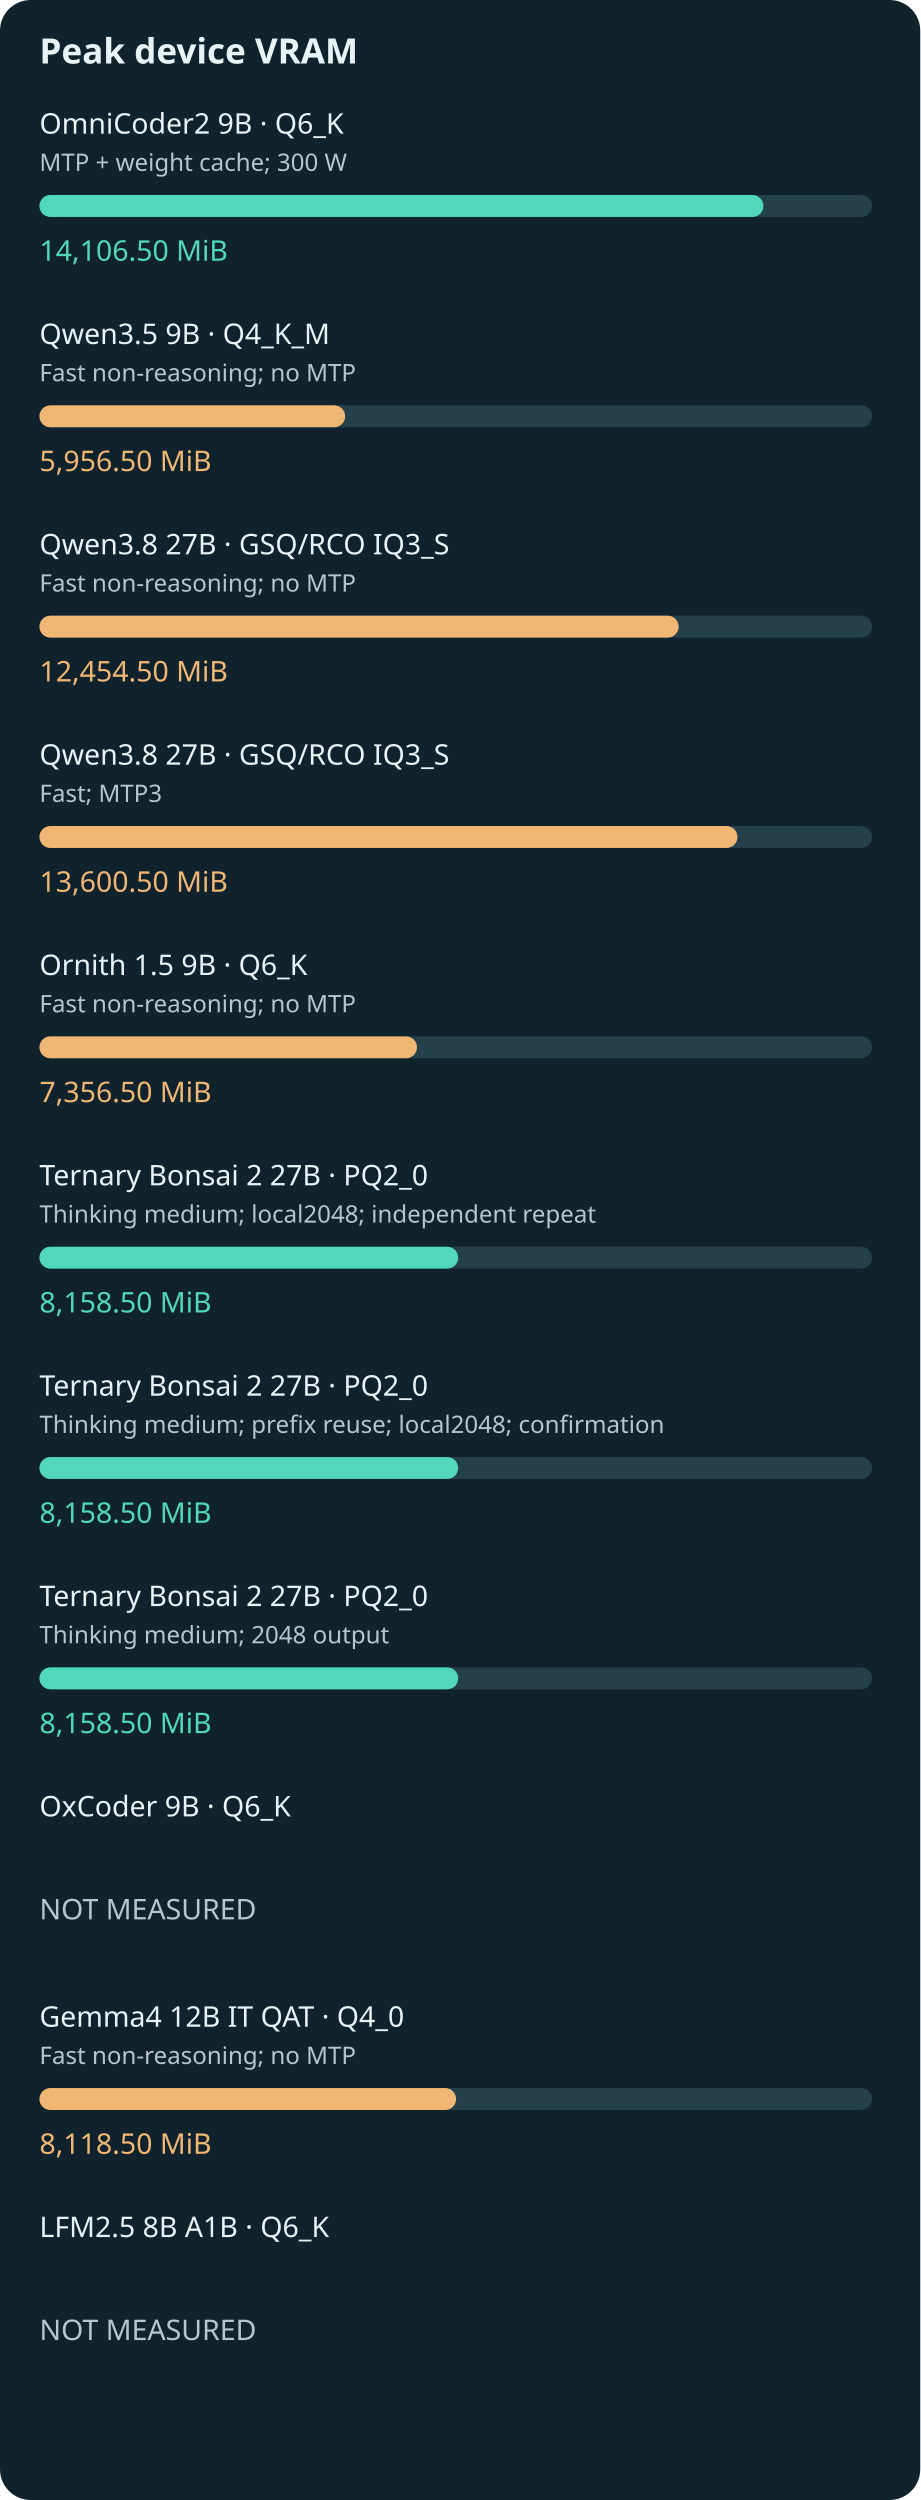
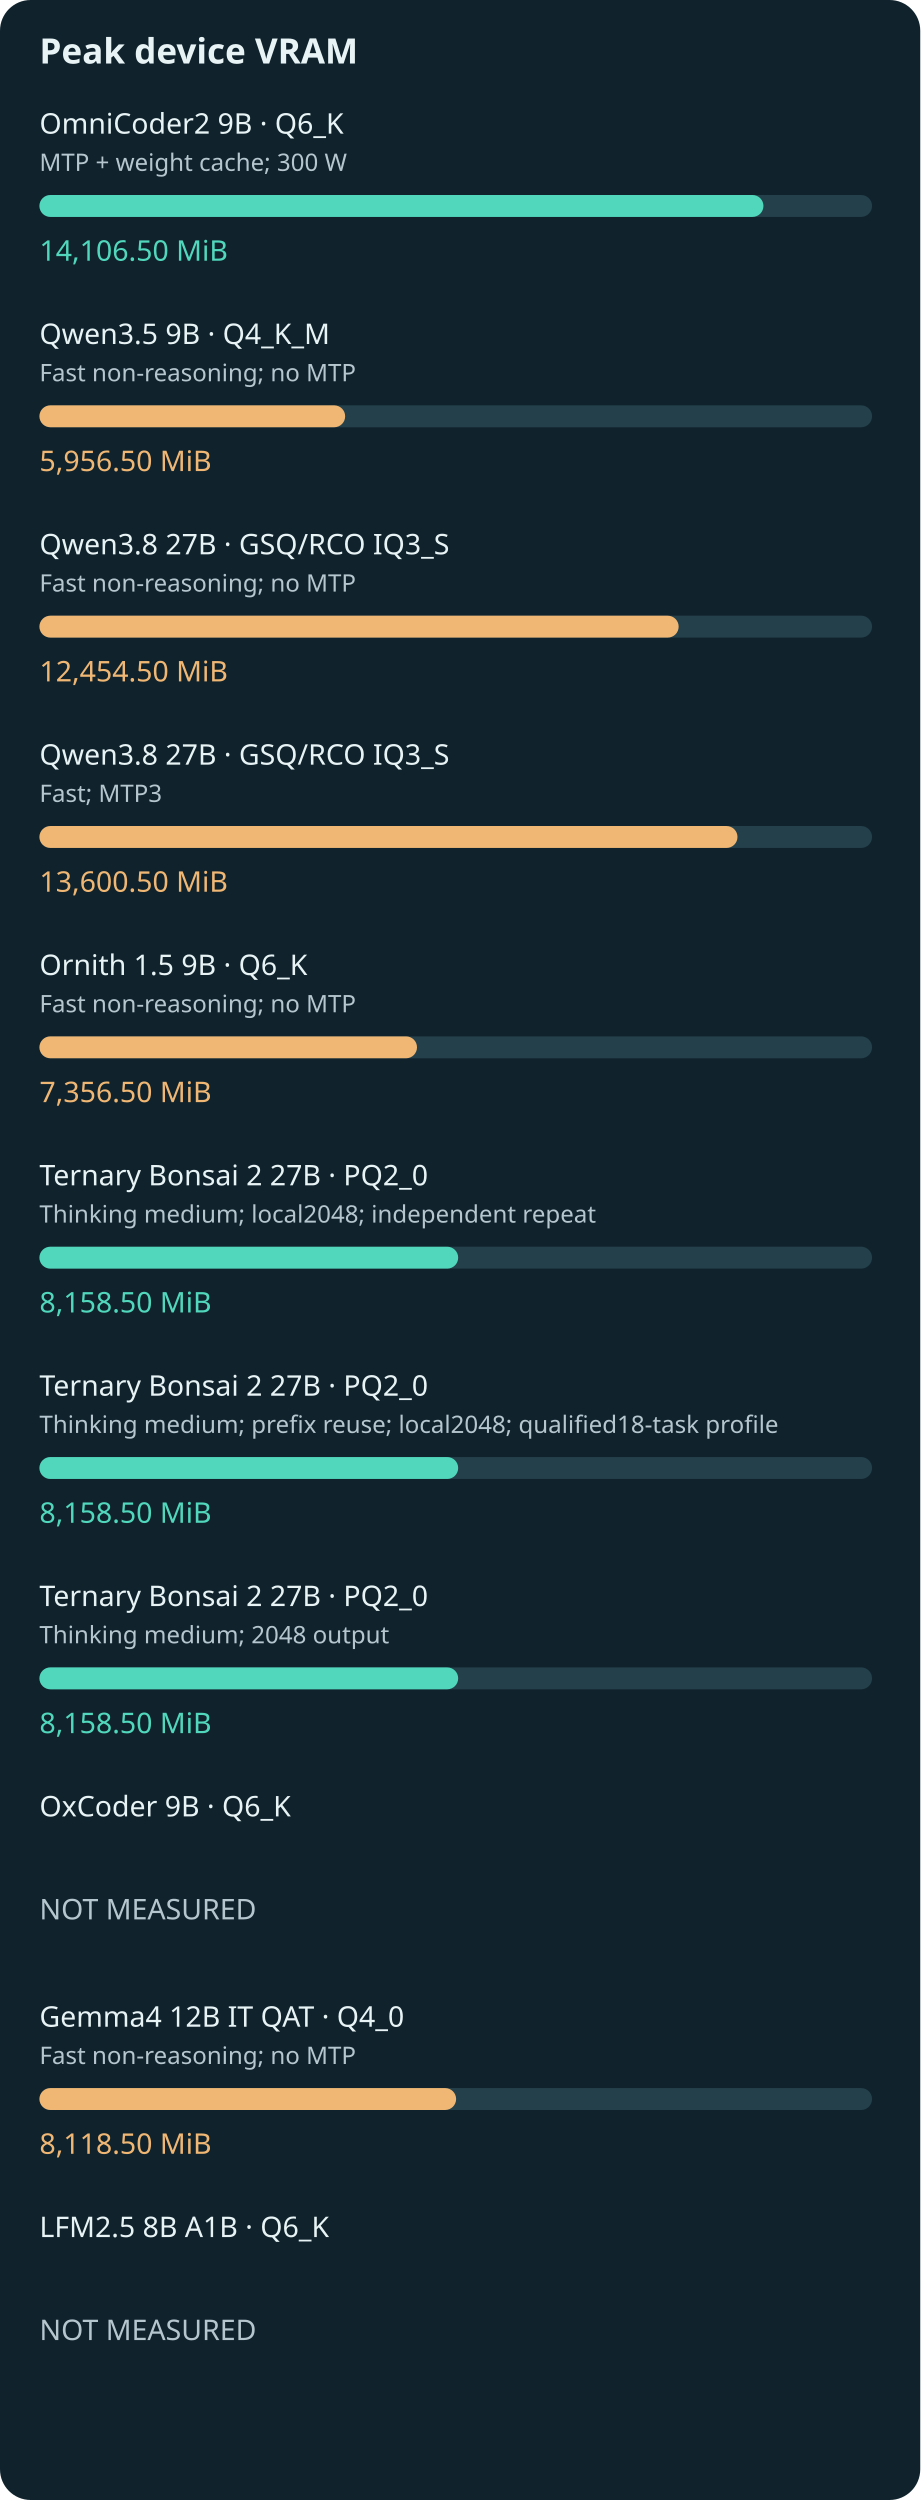
<svg xmlns="http://www.w3.org/2000/svg" viewBox="0 0 420 1141" role="img" aria-labelledby="title desc">
  <rect width="420" height="1141" rx="14" fill="#10232d" />
  <g font-family="system-ui,sans-serif" fill="#e8f3f5">
    <text x="18" y="29" font-size="16" font-weight="700">Peak device VRAM</text>
    <text x="18" y="61" font-size="13">OmniCoder2 9B · Q6_K</text>
    <text x="18" y="78" font-size="11" fill="#b6c6cf">MTP + weight cache; 300 W</text>
    <rect x="18" y="89" width="380" height="10" rx="5" fill="#24404a" />
    <rect x="18" y="89" width="330.435" height="10" rx="5" fill="#51d8bc" />
    <text x="18" y="119" font-size="13" fill="#51d8bc">14,106.50 MiB</text>
    <text x="18" y="157" font-size="13">Qwen3.5 9B · Q4_K_M</text>
    <text x="18" y="174" font-size="11" fill="#b6c6cf">Fast non-reasoning; no MTP</text>
    <rect x="18" y="185" width="380" height="10" rx="5" fill="#24404a" />
    <rect x="18" y="185" width="139.527" height="10" rx="5" fill="#f0b774" />
    <text x="18" y="215" font-size="13" fill="#f0b774">5,956.50 MiB</text>
    <text x="18" y="253" font-size="13">Qwen3.8 27B · GSQ/RCO IQ3_S</text>
    <text x="18" y="270" font-size="11" fill="#b6c6cf">Fast non-reasoning; no MTP</text>
    <rect x="18" y="281" width="380" height="10" rx="5" fill="#24404a" />
    <rect x="18" y="281" width="291.738" height="10" rx="5" fill="#f0b774" />
    <text x="18" y="311" font-size="13" fill="#f0b774">12,454.50 MiB</text>
    <text x="18" y="349" font-size="13">Qwen3.8 27B · GSQ/RCO IQ3_S</text>
    <text x="18" y="366" font-size="11" fill="#b6c6cf">Fast; MTP3</text>
    <rect x="18" y="377" width="380" height="10" rx="5" fill="#24404a" />
    <rect x="18" y="377" width="318.582" height="10" rx="5" fill="#f0b774" />
    <text x="18" y="407" font-size="13" fill="#f0b774">13,600.50 MiB</text>
    <text x="18" y="445" font-size="13">Ornith 1.5 9B · Q6_K</text>
    <text x="18" y="462" font-size="11" fill="#b6c6cf">Fast non-reasoning; no MTP</text>
    <rect x="18" y="473" width="380" height="10" rx="5" fill="#24404a" />
    <rect x="18" y="473" width="172.321" height="10" rx="5" fill="#f0b774" />
    <text x="18" y="503" font-size="13" fill="#f0b774">7,356.50 MiB</text>
    <text x="18" y="541" font-size="13">Ternary Bonsai 2 27B · PQ2_0</text>
    <text x="18" y="558" font-size="11" fill="#b6c6cf">Thinking medium; local2048; independent repeat</text>
    <rect x="18" y="569" width="380" height="10" rx="5" fill="#24404a" />
    <rect x="18" y="569" width="191.107" height="10" rx="5" fill="#51d8bc" />
    <text x="18" y="599" font-size="13" fill="#51d8bc">8,158.50 MiB</text>
    <text x="18" y="637" font-size="13">Ternary Bonsai 2 27B · PQ2_0</text>
-     <text x="18" y="654" font-size="11" fill="#b6c6cf">Thinking medium; prefix reuse; local2048; confirmation</text>
+     <text x="18" y="654" font-size="11" fill="#b6c6cf">Thinking medium; prefix reuse; local2048; qualified18-task profile</text>
    <rect x="18" y="665" width="380" height="10" rx="5" fill="#24404a" />
    <rect x="18" y="665" width="191.107" height="10" rx="5" fill="#51d8bc" />
    <text x="18" y="695" font-size="13" fill="#51d8bc">8,158.50 MiB</text>
    <text x="18" y="733" font-size="13">Ternary Bonsai 2 27B · PQ2_0</text>
    <text x="18" y="750" font-size="11" fill="#b6c6cf">Thinking medium; 2048 output</text>
    <rect x="18" y="761" width="380" height="10" rx="5" fill="#24404a" />
    <rect x="18" y="761" width="191.107" height="10" rx="5" fill="#51d8bc" />
    <text x="18" y="791" font-size="13" fill="#51d8bc">8,158.50 MiB</text>
    <text x="18" y="829" font-size="13">OxCoder 9B · Q6_K</text>
    <text x="18" y="876" fill="#b6c6cf" font-size="13">NOT MEASURED</text>
    <text x="18" y="925" font-size="13">Gemma4 12B IT QAT · Q4_0</text>
    <text x="18" y="942" font-size="11" fill="#b6c6cf">Fast non-reasoning; no MTP</text>
    <rect x="18" y="953" width="380" height="10" rx="5" fill="#24404a" />
    <rect x="18" y="953" width="190.170" height="10" rx="5" fill="#f0b774" />
    <text x="18" y="983" font-size="13" fill="#f0b774">8,118.50 MiB</text>
    <text x="18" y="1021" font-size="13">LFM2.5 8B A1B · Q6_K</text>
    <text x="18" y="1068" fill="#b6c6cf" font-size="13">NOT MEASURED</text>
  </g>
</svg>
